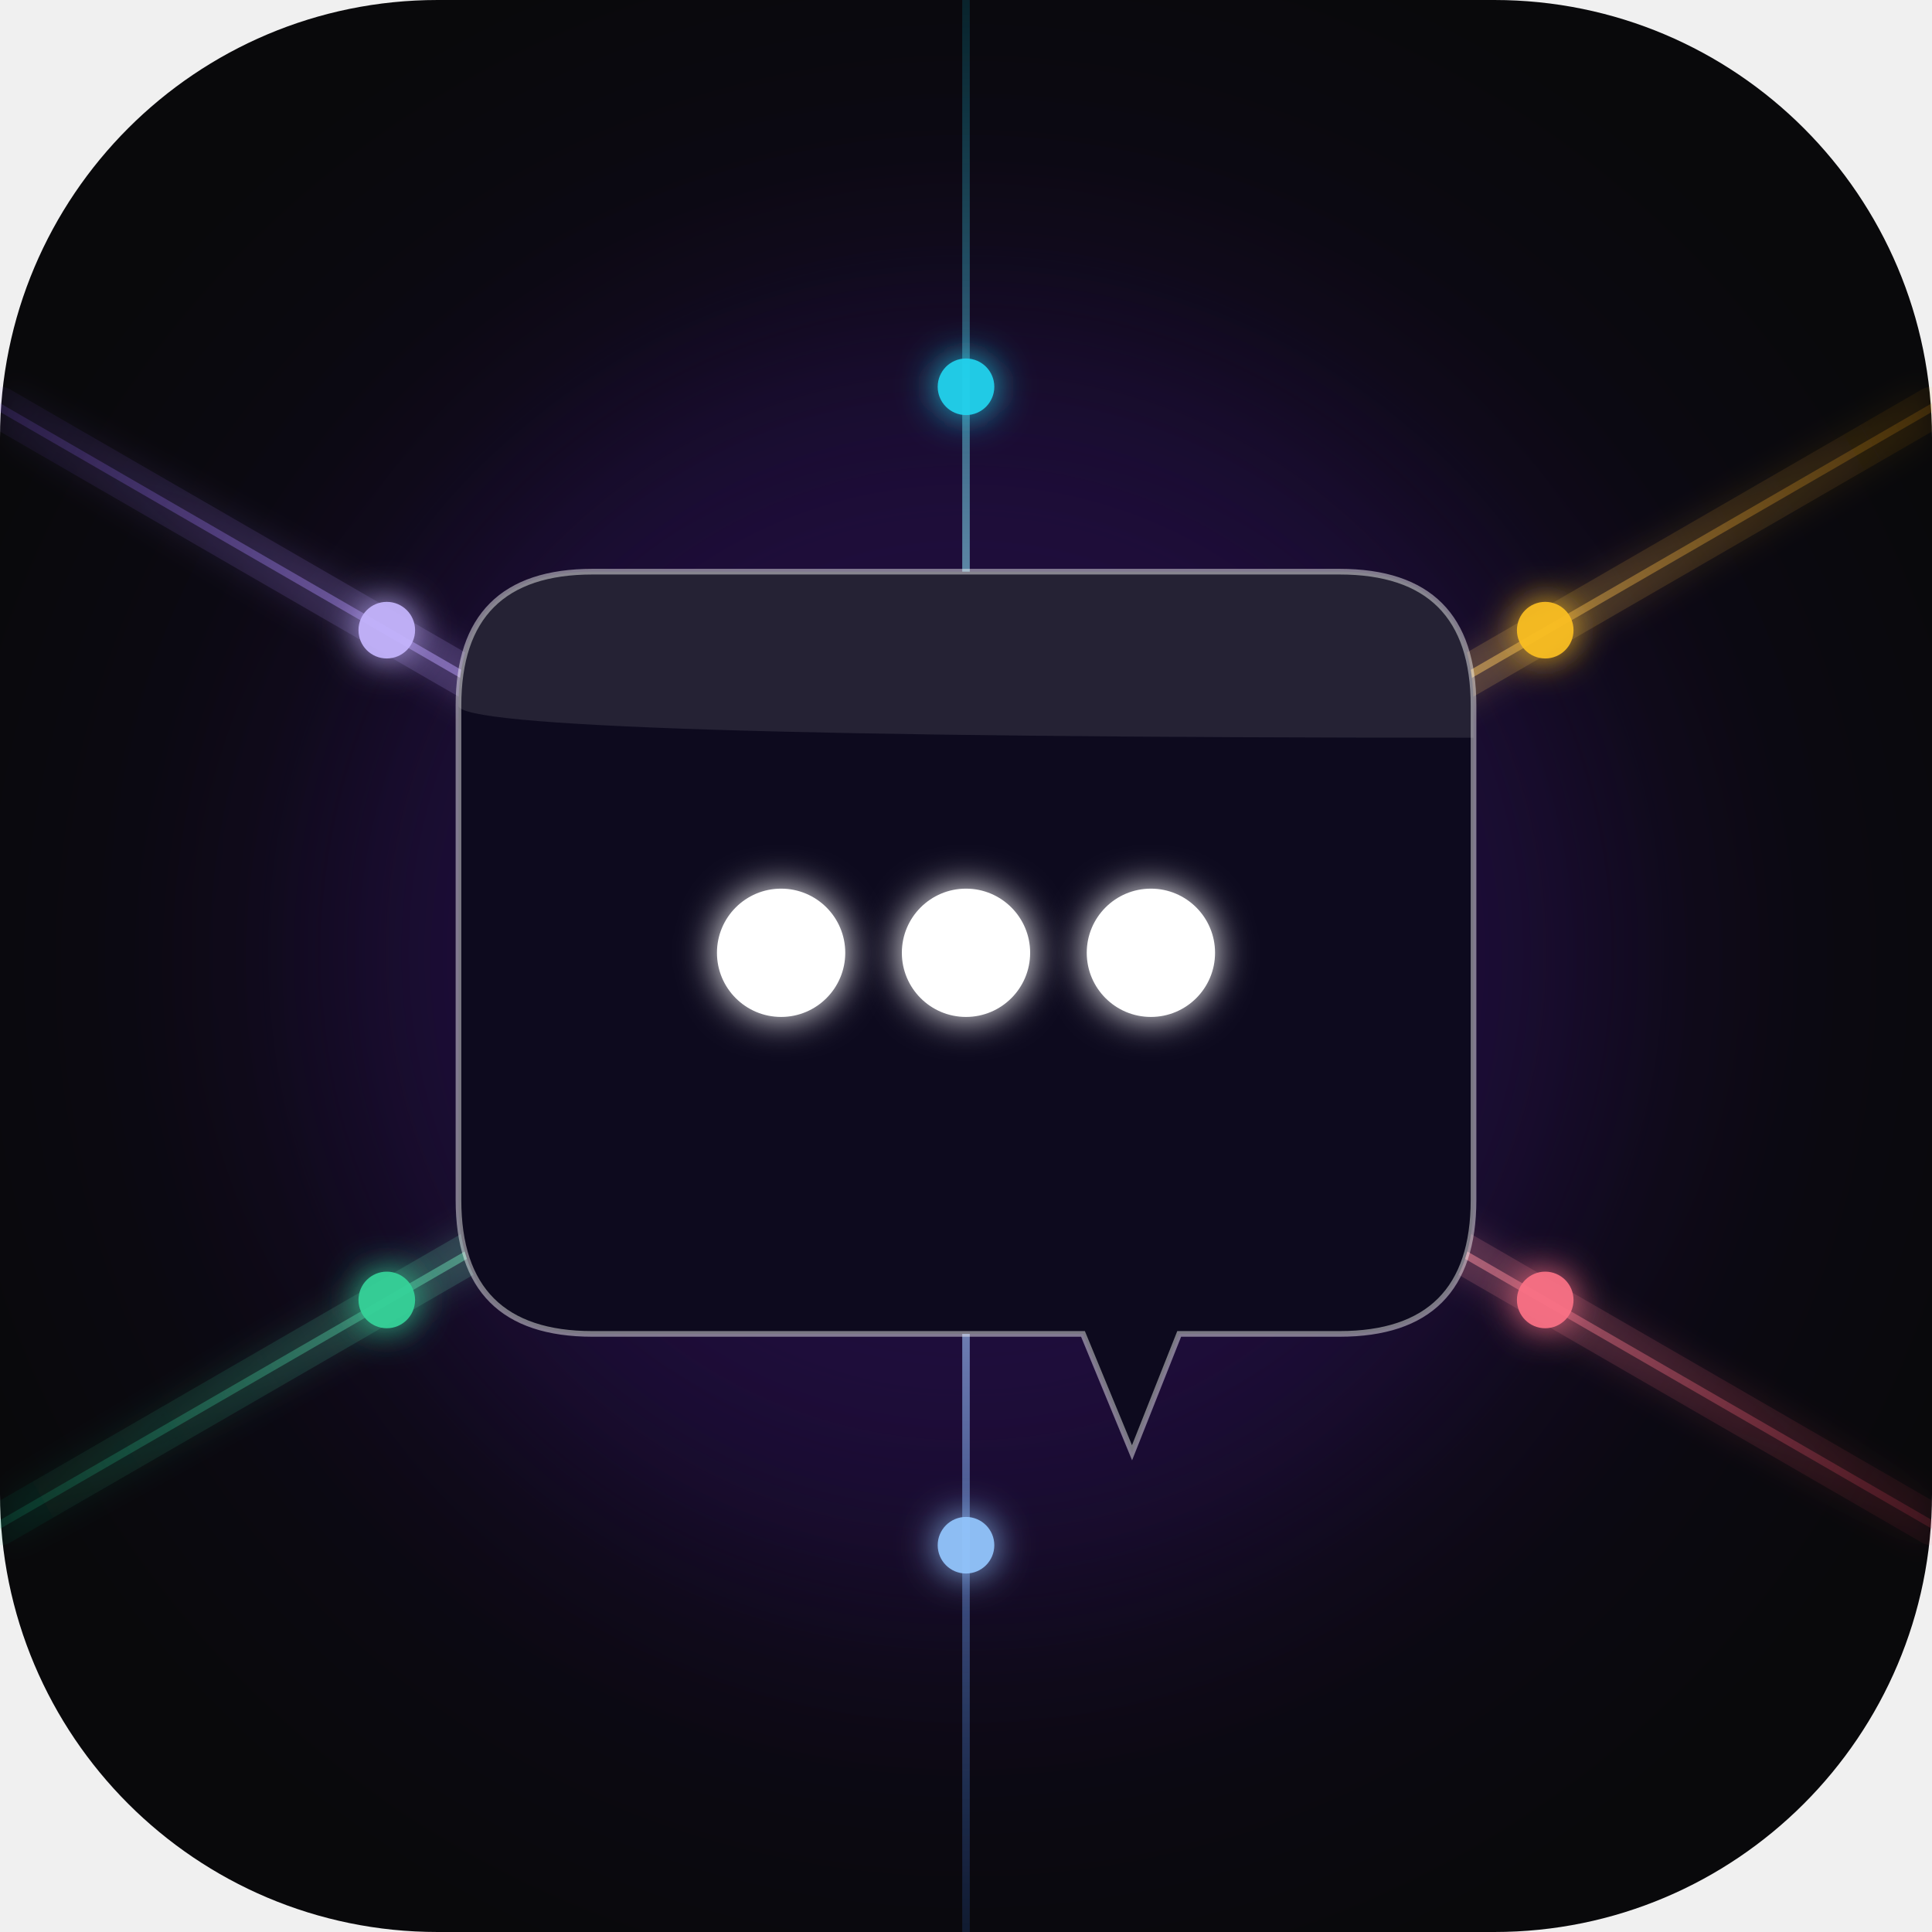
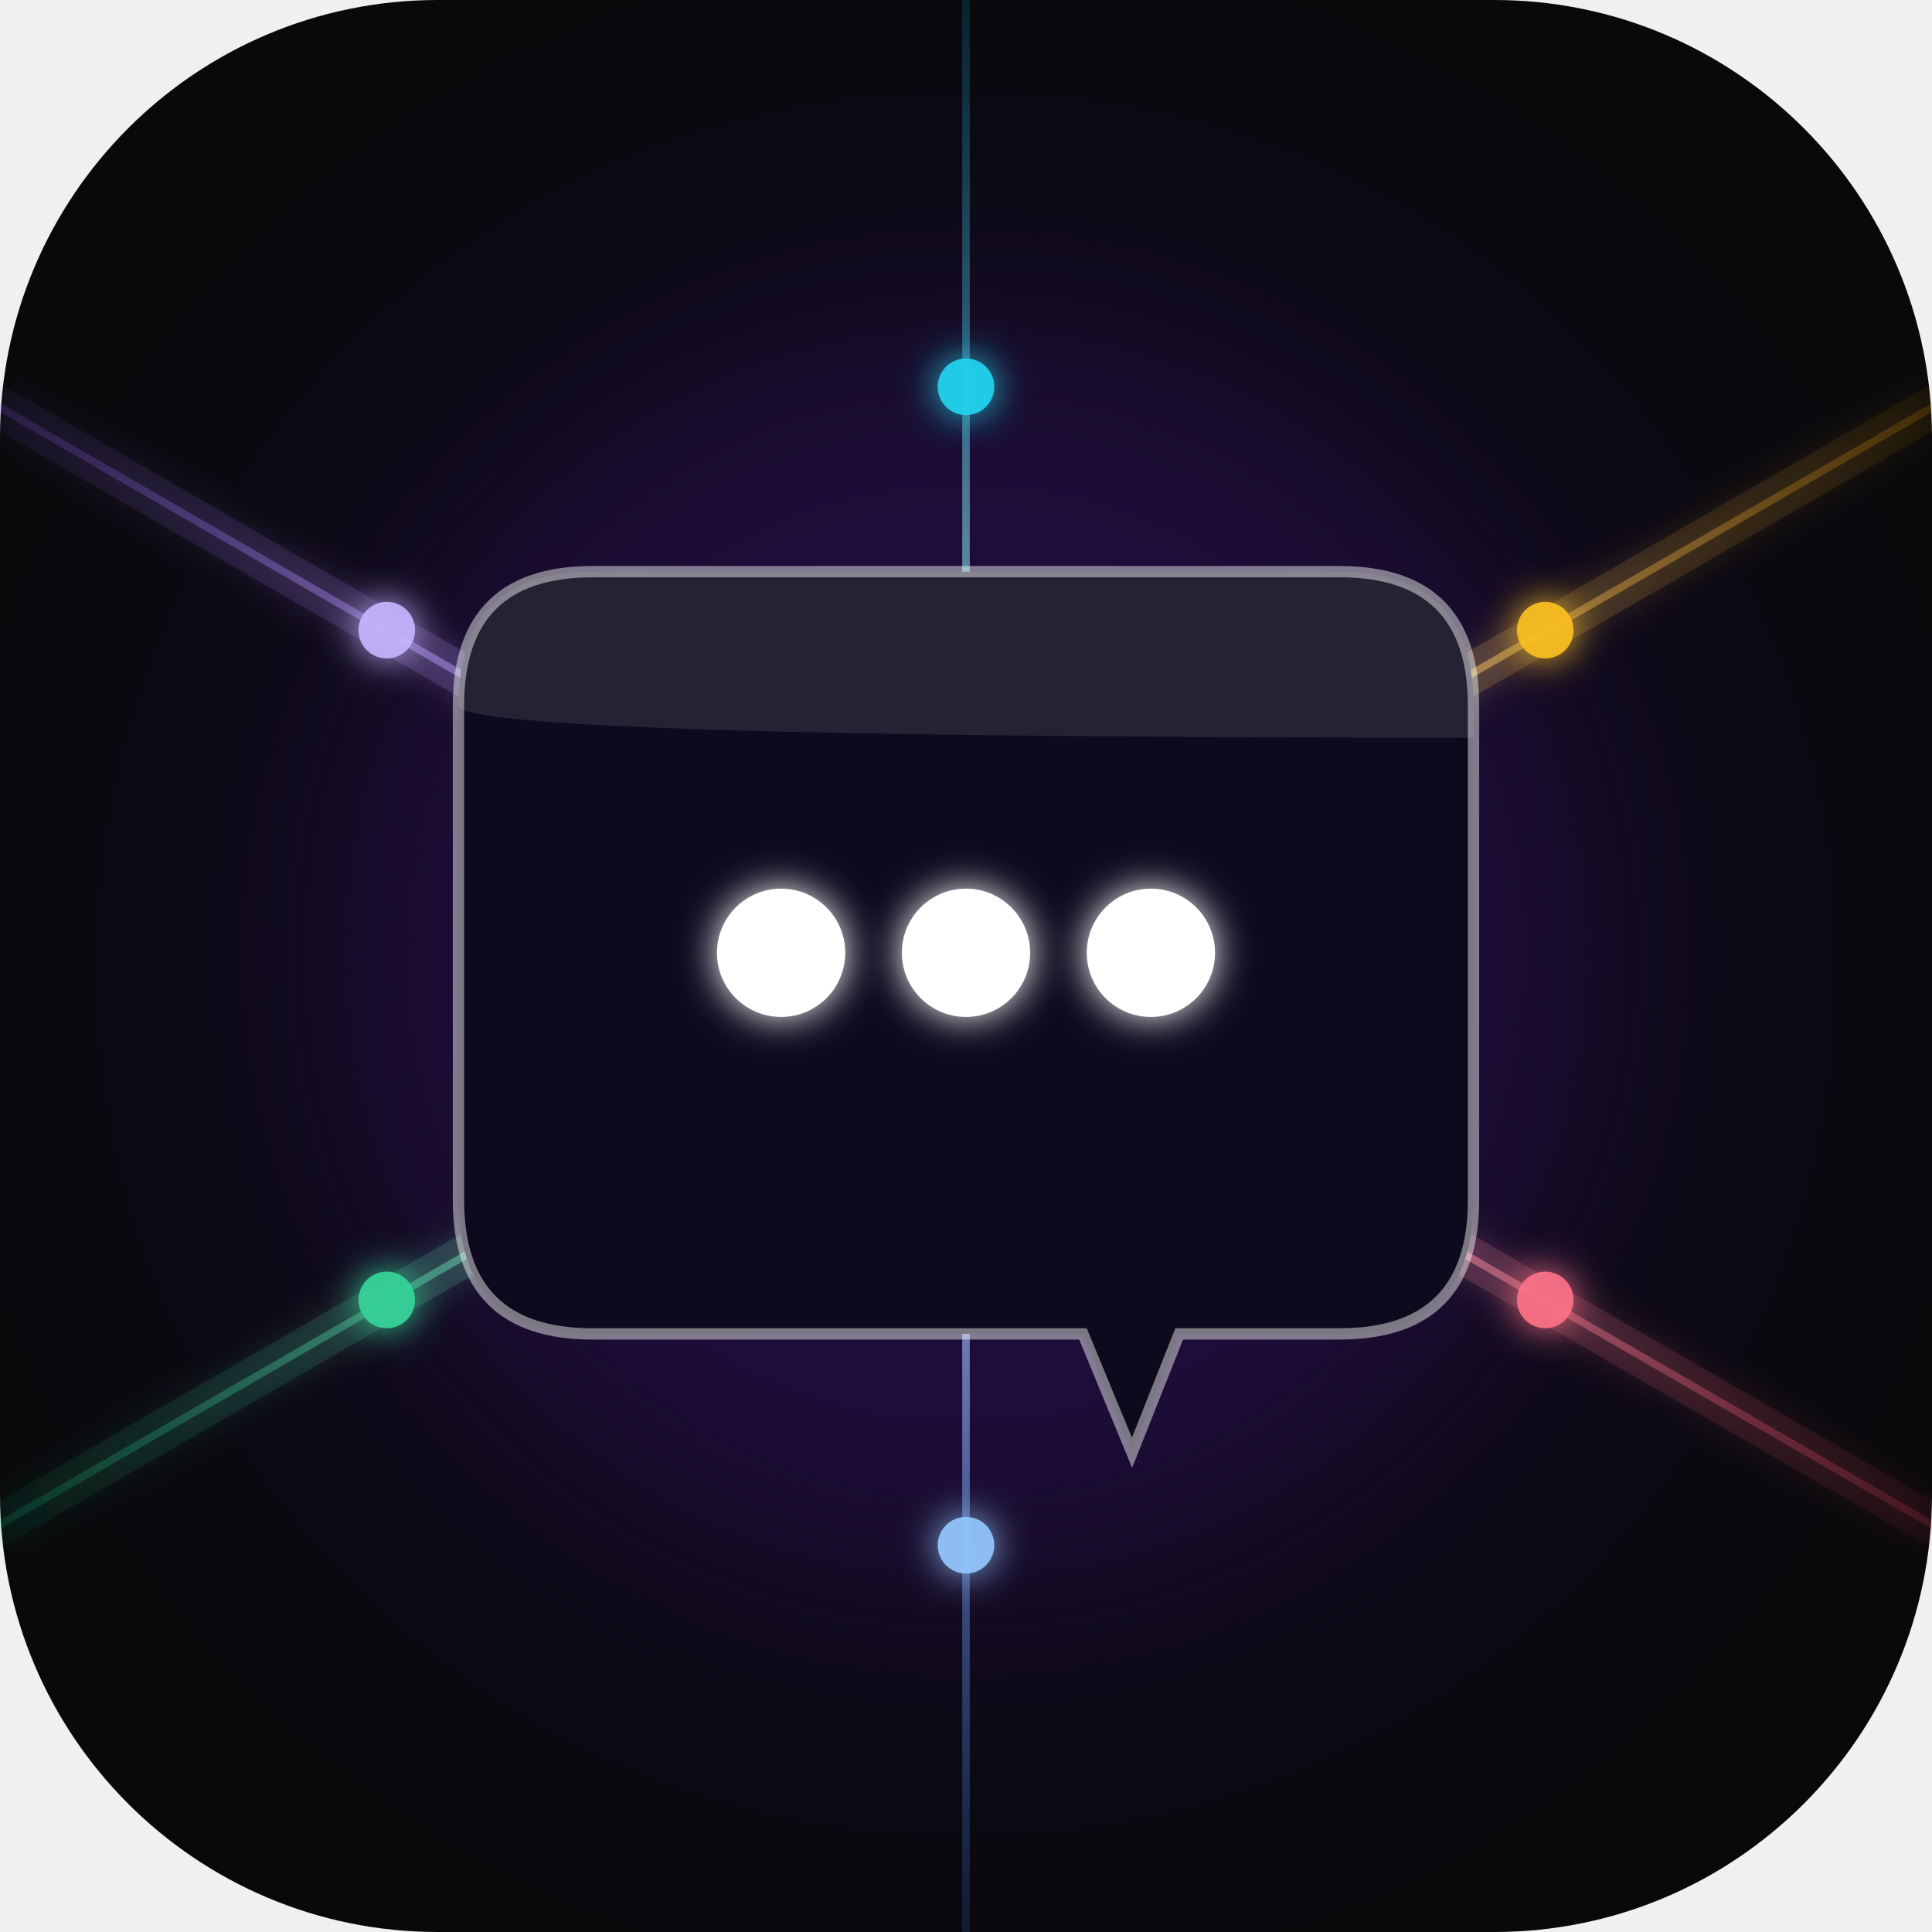
<svg xmlns="http://www.w3.org/2000/svg" width="1024" height="1024" viewBox="0 0 1024 1024">
  <defs>
    <radialGradient id="bg" cx="50%" cy="50%" r="55%">
      <stop offset="0%" stop-color="#130828" />
      <stop offset="100%" stop-color="#09090b" />
    </radialGradient>
    <linearGradient id="lnTop" x1="512" y1="0" x2="512" y2="512" gradientUnits="userSpaceOnUse">
      <stop offset="0%" stop-color="#06b6d4" stop-opacity="0.15" />
      <stop offset="100%" stop-color="#e0f2fe" stop-opacity="0.9" />
    </linearGradient>
    <linearGradient id="lnTR" x1="1024" y1="216" x2="512" y2="512" gradientUnits="userSpaceOnUse">
      <stop offset="0%" stop-color="#f59e0b" stop-opacity="0.15" />
      <stop offset="100%" stop-color="#fef3c7" stop-opacity="0.9" />
    </linearGradient>
    <linearGradient id="lnBR" x1="1024" y1="808" x2="512" y2="512" gradientUnits="userSpaceOnUse">
      <stop offset="0%" stop-color="#f43f5e" stop-opacity="0.15" />
      <stop offset="100%" stop-color="#ffe4e6" stop-opacity="0.9" />
    </linearGradient>
    <linearGradient id="lnBot" x1="512" y1="1024" x2="512" y2="512" gradientUnits="userSpaceOnUse">
      <stop offset="0%" stop-color="#3b82f6" stop-opacity="0.15" />
      <stop offset="100%" stop-color="#dbeafe" stop-opacity="0.9" />
    </linearGradient>
    <linearGradient id="lnBL" x1="0" y1="808" x2="512" y2="512" gradientUnits="userSpaceOnUse">
      <stop offset="0%" stop-color="#10b981" stop-opacity="0.15" />
      <stop offset="100%" stop-color="#d1fae5" stop-opacity="0.9" />
    </linearGradient>
    <linearGradient id="lnTL" x1="0" y1="216" x2="512" y2="512" gradientUnits="userSpaceOnUse">
      <stop offset="0%" stop-color="#8b5cf6" stop-opacity="0.15" />
      <stop offset="100%" stop-color="#ede9fe" stop-opacity="0.9" />
    </linearGradient>
    <filter id="ambGlow" x="-50%" y="-50%" width="200%" height="200%">
      <feGaussianBlur stdDeviation="60" />
    </filter>
    <filter id="lineGlow" x="-20%" y="-20%" width="140%" height="140%">
      <feGaussianBlur in="SourceGraphic" stdDeviation="8" result="b" />
      <feMerge>
        <feMergeNode in="b" />
        <feMergeNode in="SourceGraphic" />
      </feMerge>
    </filter>
    <filter id="dotGlow" x="-150%" y="-150%" width="400%" height="400%">
      <feGaussianBlur in="SourceGraphic" stdDeviation="10" result="b" />
      <feMerge>
        <feMergeNode in="b" />
        <feMergeNode in="SourceGraphic" />
      </feMerge>
    </filter>
  </defs>
  <rect width="1024" height="1024" rx="232" fill="url(#bg)" />
  <circle cx="512" cy="505" r="340" fill="#6d28d9" opacity="0.16" filter="url(#ambGlow)" />
  <line x1="512" y1="0" x2="512" y2="512" stroke="url(#lnTop)" stroke-width="22" stroke-linecap="round" opacity="0.4" filter="url(#lineGlow)" />
  <line x1="1024" y1="216" x2="512" y2="512" stroke="url(#lnTR)" stroke-width="22" stroke-linecap="round" opacity="0.4" filter="url(#lineGlow)" />
  <line x1="1024" y1="808" x2="512" y2="512" stroke="url(#lnBR)" stroke-width="22" stroke-linecap="round" opacity="0.4" filter="url(#lineGlow)" />
  <line x1="512" y1="1024" x2="512" y2="512" stroke="url(#lnBot)" stroke-width="22" stroke-linecap="round" opacity="0.4" filter="url(#lineGlow)" />
  <line x1="0" y1="808" x2="512" y2="512" stroke="url(#lnBL)" stroke-width="22" stroke-linecap="round" opacity="0.4" filter="url(#lineGlow)" />
  <line x1="0" y1="216" x2="512" y2="512" stroke="url(#lnTL)" stroke-width="22" stroke-linecap="round" opacity="0.4" filter="url(#lineGlow)" />
  <line x1="512" y1="0" x2="512" y2="512" stroke="url(#lnTop)" stroke-width="4" stroke-linecap="round" />
  <line x1="1024" y1="216" x2="512" y2="512" stroke="url(#lnTR)" stroke-width="4" stroke-linecap="round" />
  <line x1="1024" y1="808" x2="512" y2="512" stroke="url(#lnBR)" stroke-width="4" stroke-linecap="round" />
  <line x1="512" y1="1024" x2="512" y2="512" stroke="url(#lnBot)" stroke-width="4" stroke-linecap="round" />
  <line x1="0" y1="808" x2="512" y2="512" stroke="url(#lnBL)" stroke-width="4" stroke-linecap="round" />
  <line x1="0" y1="216" x2="512" y2="512" stroke="url(#lnTL)" stroke-width="4" stroke-linecap="round" />
  <path d="M 243 374 Q 243 303 314 303 L 710 303 Q 781 303 781 374            L 781 636 Q 781 707 710 707 L 625 707 L 600 770 L 574 707            L 314 707 Q 243 707 243 636 Z" fill="#0d0a1e" />
-   <path d="M 243 374 Q 243 303 314 303 L 710 303 Q 781 303 781 374            L 781 636 Q 781 707 710 707 L 625 707 L 600 770 L 574 707            L 314 707 Q 243 707 243 636 Z" fill="none" stroke="white" stroke-width="3" stroke-opacity="0.45" />
+   <path d="M 243 374 Q 243 303 314 303 L 710 303 Q 781 303 781 374            L 781 636 Q 781 707 710 707 L 625 707 L 600 770 L 574 707            L 314 707 Q 243 707 243 636 Z" fill="none" stroke="white" stroke-width="6" stroke-opacity="0.45" />
  <path d="M 243 374 Q 243 303 314 303 L 710 303 Q 781 303 781 374            L 781 391 Q 243 391 243 374 Z" fill="white" opacity="0.10" />
  <circle cx="414" cy="505" r="34" fill="white" filter="url(#dotGlow)" />
  <circle cx="512" cy="505" r="34" fill="white" filter="url(#dotGlow)" />
  <circle cx="610" cy="505" r="34" fill="white" filter="url(#dotGlow)" />
  <circle cx="512" cy="205" r="15" fill="#22d3ee" opacity="0.95" filter="url(#dotGlow)" />
  <circle cx="819" cy="334" r="15" fill="#fbbf24" opacity="0.95" filter="url(#dotGlow)" />
  <circle cx="819" cy="689" r="15" fill="#fb7185" opacity="0.95" filter="url(#dotGlow)" />
  <circle cx="512" cy="819" r="15" fill="#93c5fd" opacity="0.95" filter="url(#dotGlow)" />
  <circle cx="205" cy="689" r="15" fill="#34d399" opacity="0.95" filter="url(#dotGlow)" />
  <circle cx="205" cy="334" r="15" fill="#c4b5fd" opacity="0.95" filter="url(#dotGlow)" />
</svg>
